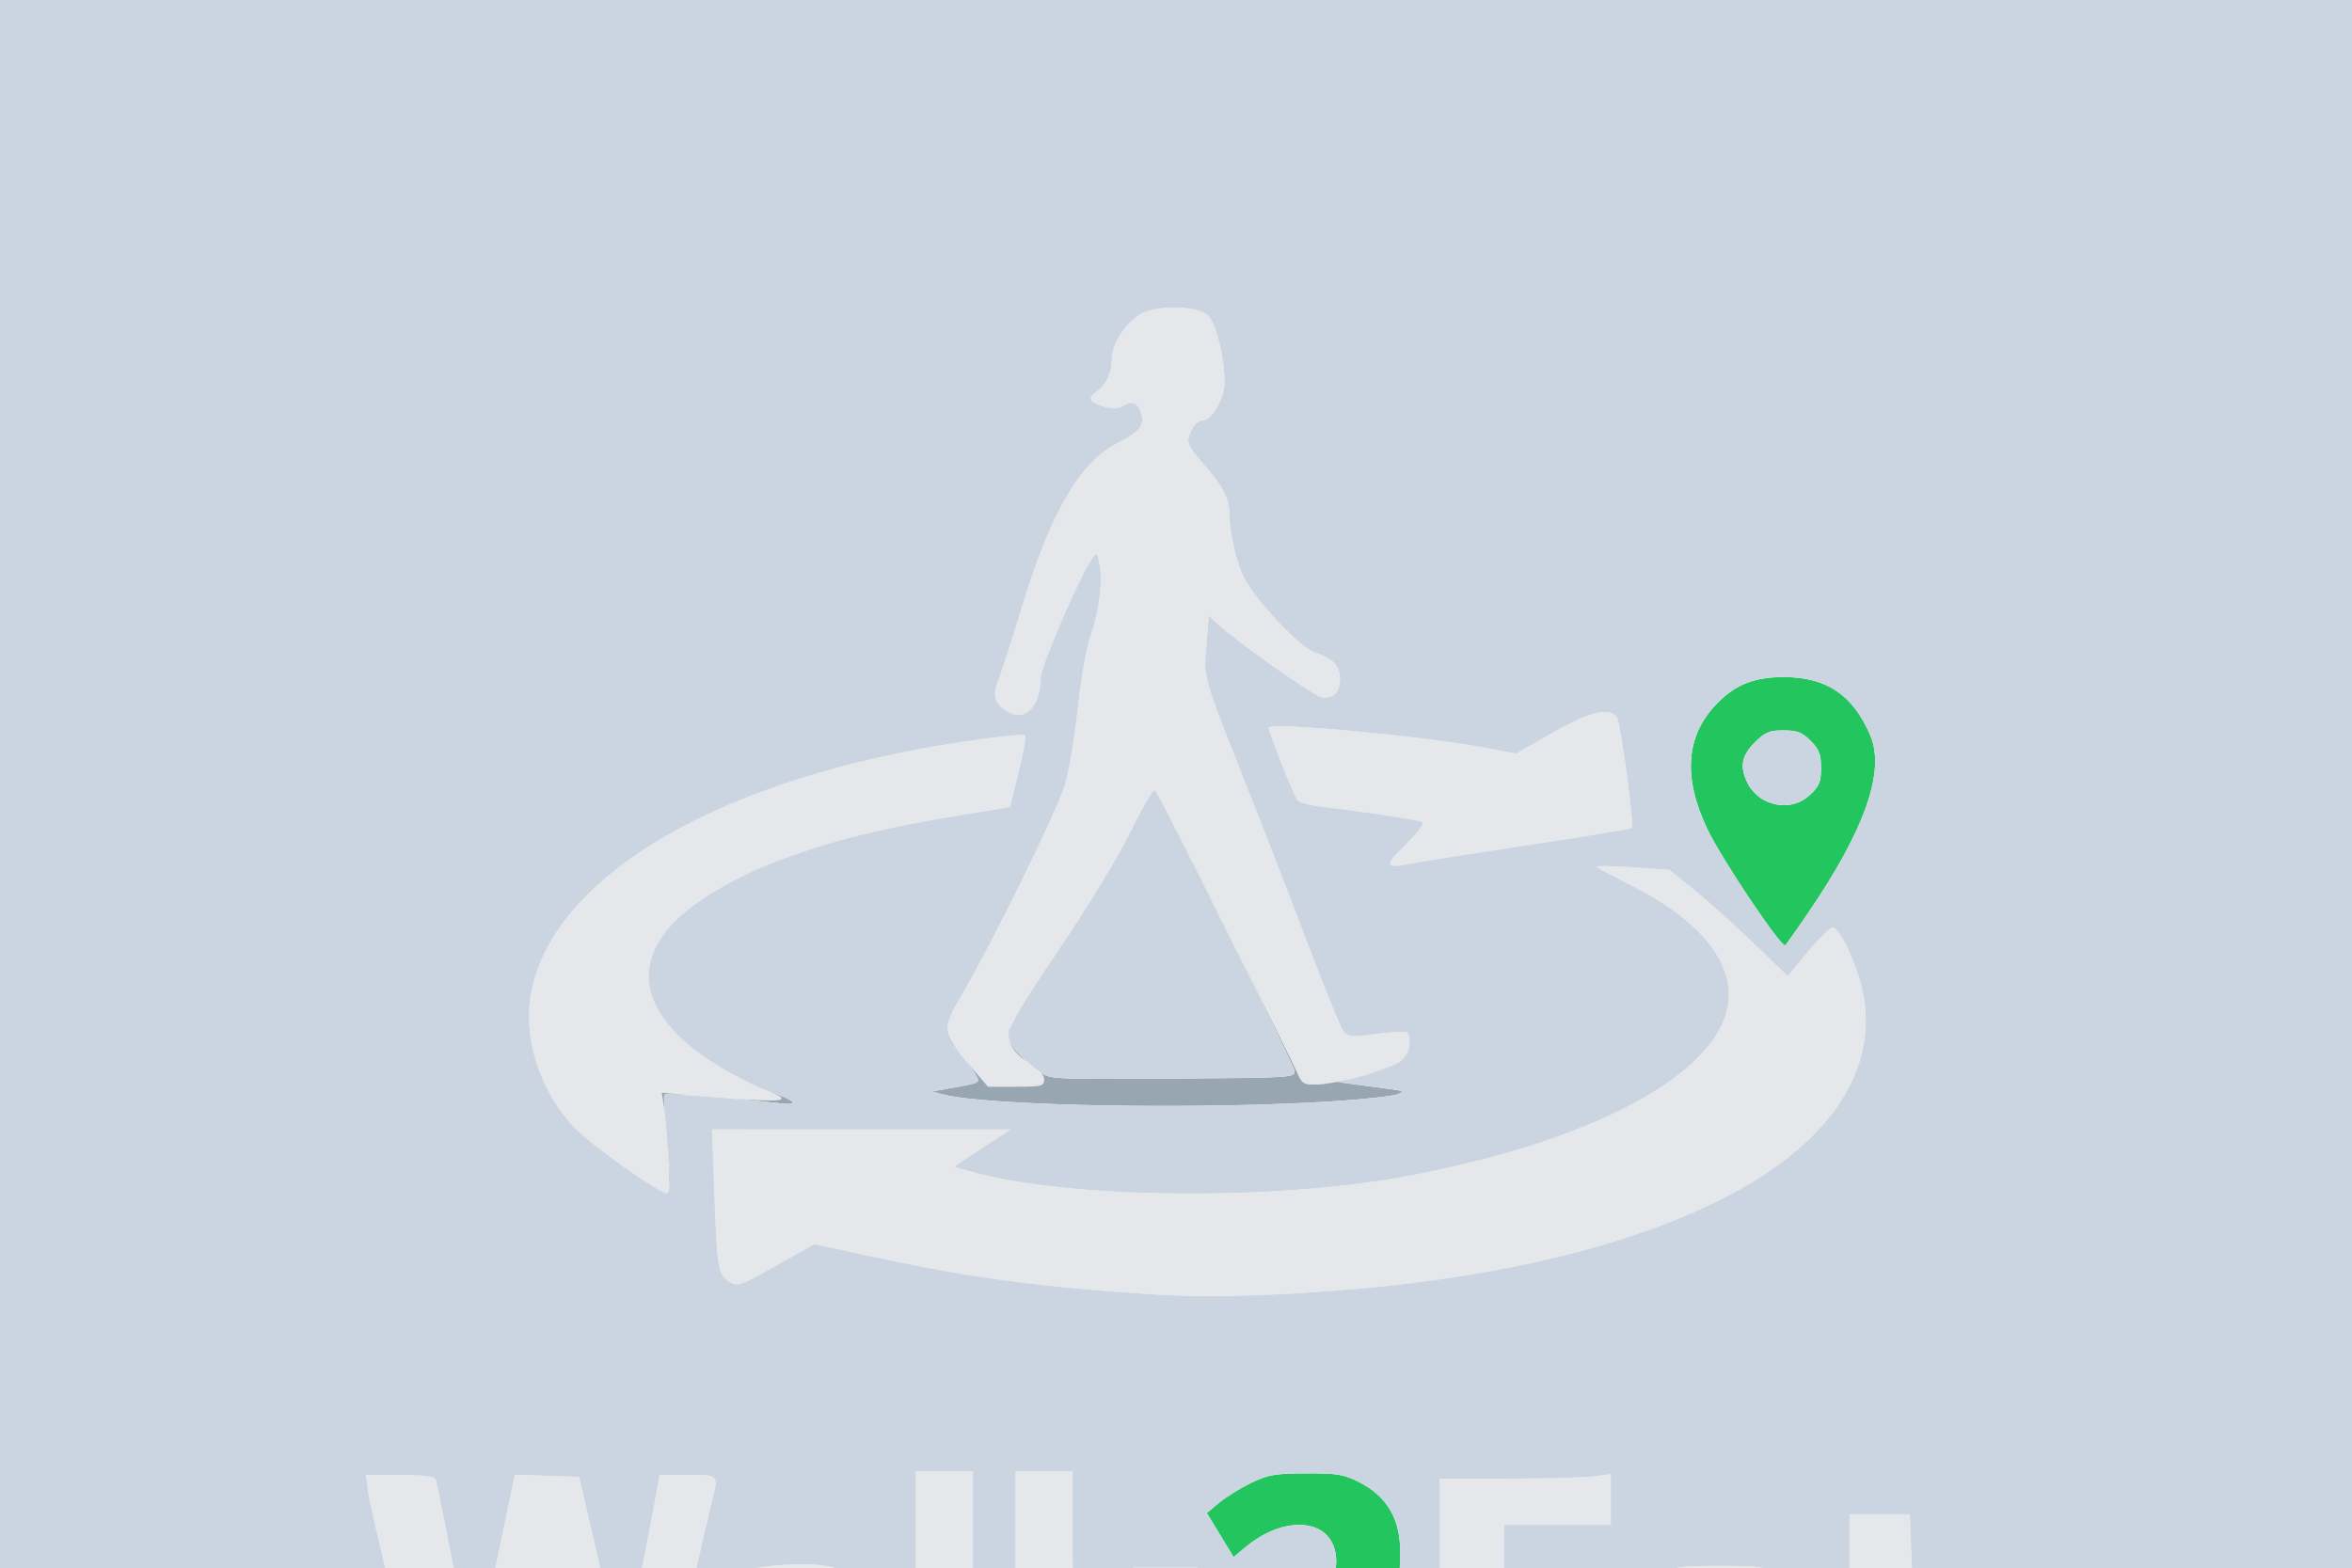
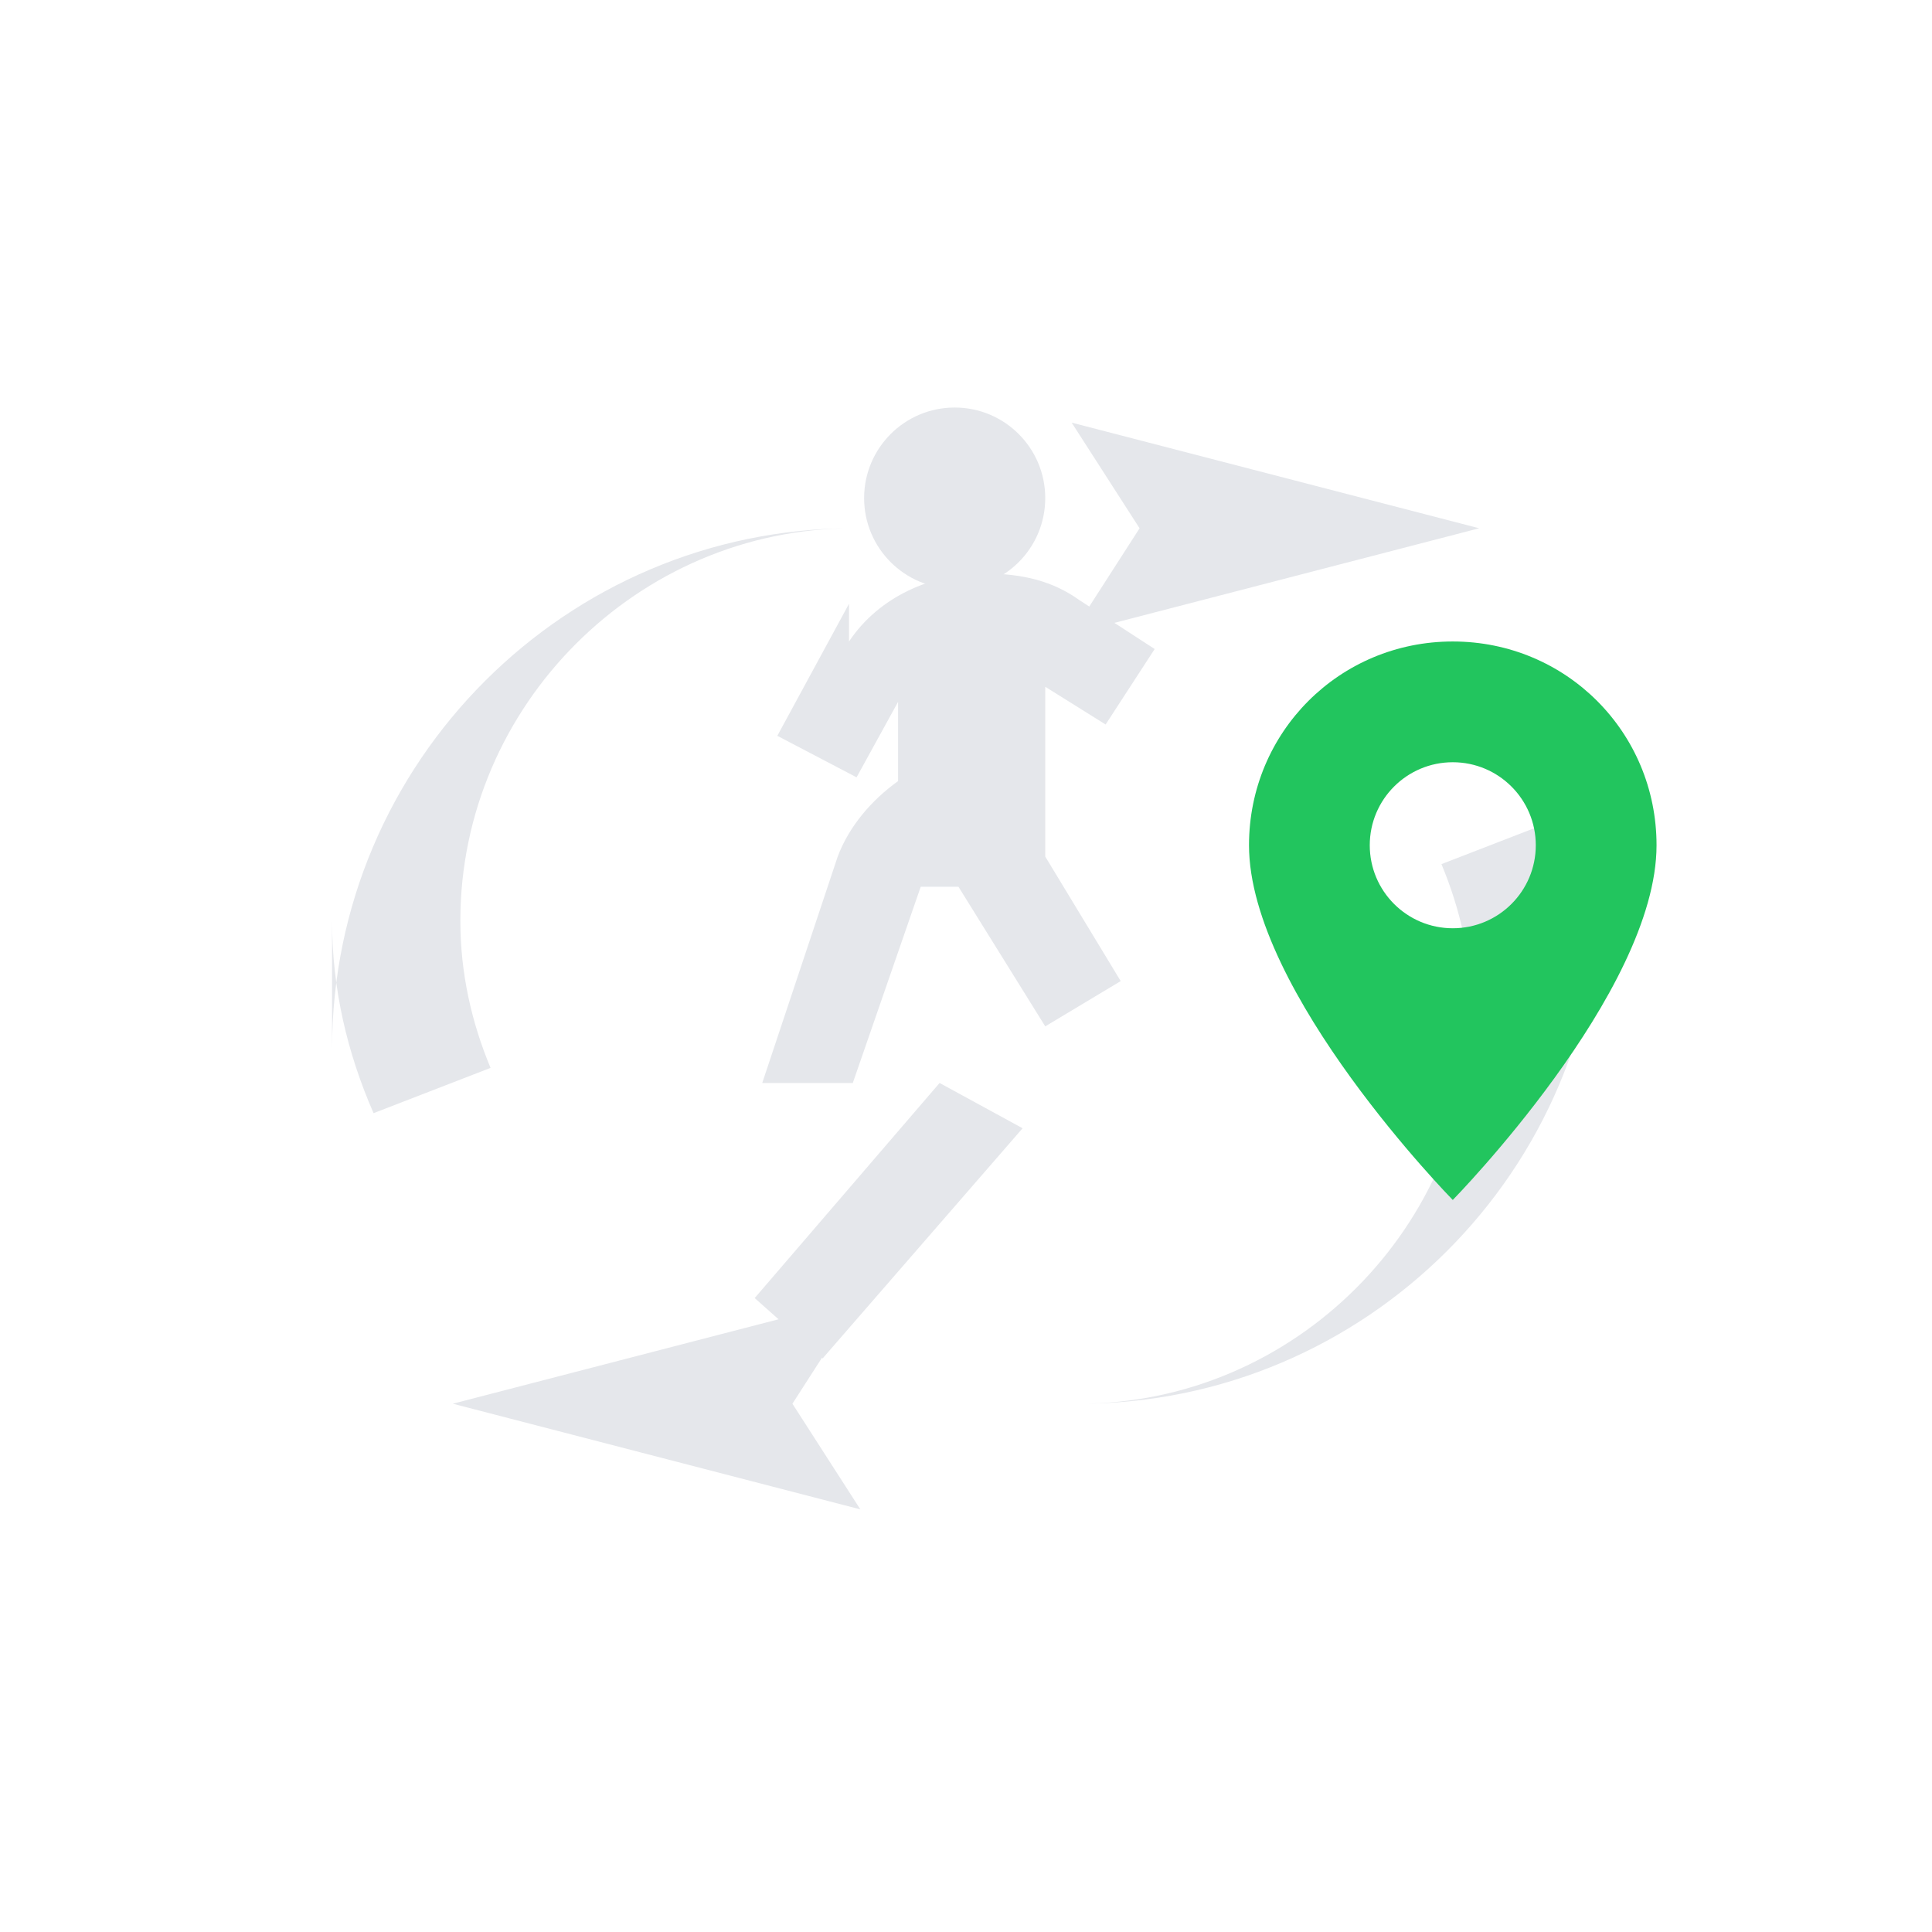
- <svg xmlns="http://www.w3.org/2000/svg" width="1254" height="836" viewBox="300 90 660 420">
-   <g>
-     <path d="M 664.00 442.97 C647.39,443.92 635.66,444.03 624.50,443.33 C592.87,441.34 572.48,438.65 546.31,433.01 L 528.54 429.19 L 517.78 435.21 C507.36,441.05 506.94,441.19 504.55,439.63 C501.50,437.63 501.24,436.02 500.44,414.25 L 499.80 397.00 L 541.65 397.01 L 583.50 397.01 L 575.60 402.24 L 567.70 407.47 L 571.78 408.65 C599.06,416.55 657.59,417.18 695.51,409.99 C750.10,399.63 785.31,379.59 785.15,358.97 C785.07,348.38 775.55,337.58 758.78,329.04 C753.12,326.16 748.28,323.57 748.00,323.27 C747.72,322.97 752.21,323.04 757.96,323.43 L 768.43 324.12 L 775.46 329.81 C779.33,332.94 786.80,339.65 792.07,344.73 L 801.64 353.95 L 807.48 346.94 C810.69,343.09 813.80,340.09 814.41,340.29 C816.46,340.94 820.94,350.50 822.56,357.69 C827.65,380.33 813.16,401.67 782.32,416.94 C753.27,431.32 713.10,440.16 664.00,442.97 ZM 593.00 383.01 C593.00,384.83 592.32,385.00 585.12,385.00 L 577.23 385.00 L 571.62 378.42 C564.39,369.96 564.25,368.75 569.46,360.00 C577.93,345.76 597.02,306.91 598.93,300.00 C600.08,295.88 601.68,286.18 602.49,278.46 C603.30,270.74 604.88,261.77 606.00,258.51 C608.48,251.29 609.49,243.42 608.56,238.46 C607.92,235.05 607.76,234.90 606.55,236.63 C602.94,241.78 592.00,267.15 592.00,270.35 C592.00,278.43 587.46,282.84 582.49,279.58 C578.82,277.18 578.43,275.36 580.43,270.11 C581.40,267.57 584.23,258.77 586.72,250.54 C594.72,224.10 602.96,209.85 613.34,204.50 C620.08,201.03 621.42,199.24 620.03,195.58 C618.96,192.76 617.90,192.45 614.89,194.06 C613.47,194.82 611.91,194.80 609.45,193.98 C605.56,192.70 605.17,191.70 607.84,189.81 C610.50,187.92 612.00,184.63 612.00,180.71 C612.00,176.86 615.10,171.72 619.32,168.59 C623.45,165.53 636.00,165.55 639.06,168.62 C641.64,171.20 644.32,183.81 643.44,189.22 C642.78,193.29 639.62,198.00 637.55,198.00 C635.97,198.00 634.47,199.76 633.58,202.67 C633.07,204.34 633.95,206.00 637.44,209.93 C643.10,216.30 645.00,219.94 645.00,224.40 C645.00,229.40 646.95,237.92 649.03,242.00 C652.36,248.55 664.78,261.77 668.80,263.06 C674.02,264.74 676.00,266.79 676.00,270.53 C676.00,274.42 673.88,276.44 670.65,275.63 C668.23,275.02 646.66,259.79 641.85,255.29 L 639.20 252.81 L 638.51 261.16 C638.49,261.50 638.46,261.83 638.43,262.15 C638.29,263.81 638.18,265.14 638.20,266.46 C638.28,271.80 640.48,277.12 651.54,305.00 C655.79,315.73 662.97,334.27 667.48,346.21 C671.99,358.15 676.30,368.66 677.06,369.57 C678.15,370.89 679.42,371.08 683.46,370.53 C686.23,370.15 690.08,369.77 692.00,369.67 C695.36,369.51 695.50,369.64 695.50,372.94 C695.50,375.80 694.92,376.72 692.12,378.36 C687.99,380.77 674.96,384.25 669.50,384.39 C665.86,384.49 665.36,384.19 664.00,381.06 C661.65,375.69 624.86,302.59 624.06,301.72 C623.67,301.30 620.64,306.47 617.33,313.22 C613.80,320.43 605.46,334.15 597.16,346.45 C588.85,358.75 583.00,368.38 583.00,369.77 C583.00,373.34 584.67,375.77 589.04,378.53 C591.49,380.07 593.00,381.78 593.00,383.01 ZM 487.60 404.75 C488.04,411.30 487.93,415.00 487.30,415.00 C484.95,415.00 464.89,400.67 460.67,395.98 C451.37,385.64 446.79,371.17 448.97,359.08 C455.03,325.48 502.90,297.84 572.30,287.88 C580.43,286.71 587.35,286.02 587.67,286.34 C587.99,286.66 587.16,291.32 585.83,296.71 L 583.40 306.50 L 567.45 309.14 C534.25,314.64 510.71,322.61 495.43,333.51 C475.36,347.83 478.05,365.33 502.55,379.77 C506.37,382.03 511.52,384.64 514.00,385.58 C522.02,388.64 521.17,389.30 510.00,388.63 C504.23,388.29 496.39,387.71 492.60,387.35 L 485.69 386.68 L 486.30 390.59 C486.64,392.74 487.22,399.11 487.60,404.75 ZM 446.17 552.50 L 441.50 574.50 L 431.83 574.79 C426.51,574.94 421.91,574.66 421.60,574.16 C420.61,572.56 403.91,503.71 403.30,498.75 L 402.72 494.00 L 412.25 494.00 C418.97,494.00 421.92,494.37 422.25,495.25 C422.50,495.94 424.92,507.86 427.61,521.75 C430.30,535.63 432.73,546.99 433.00,547.00 C433.27,547.00 434.20,543.51 435.06,539.25 C435.92,534.99 438.39,523.05 440.55,512.72 L 444.48 493.93 L 462.50 494.50 L 468.44 520.19 C471.71,534.32 474.69,545.69 475.07,545.45 C475.46,545.22 476.08,542.88 476.47,540.26 C476.85,537.64 478.66,527.85 480.48,518.50 C482.30,509.15 484.08,499.81 484.44,497.75 L 485.09 494.00 L 493.05 494.00 C493.46,494.00 493.85,494.00 494.22,494.00 C497.88,493.99 499.73,493.99 500.44,494.88 C501.16,495.79 500.70,497.63 499.79,501.33 C499.70,501.70 499.60,502.09 499.50,502.50 C496.91,513.07 490.94,540.01 487.48,556.75 C485.63,565.69 483.84,573.46 483.50,574.00 C483.16,574.55 478.89,575.00 474.02,575.00 L 465.16 575.00 L 464.15 571.75 C463.60,569.96 460.79,558.26 457.90,545.75 C455.02,533.24 452.29,523.00 451.83,523.00 C451.37,523.00 450.96,524.69 450.92,526.75 C450.87,528.81 448.73,540.40 446.17,552.50 ZM 697.61 322.08 C688.19,323.86 688.00,323.56 694.46,317.04 C698.56,312.90 699.93,310.93 698.93,310.59 C697.14,309.98 679.57,307.37 671.30,306.48 C667.88,306.11 664.64,305.27 664.09,304.61 C663.15,303.47 656.00,285.49 656.00,284.26 C656.00,282.58 699.12,286.55 716.50,289.83 L 725.50 291.53 L 735.48 285.76 C745.67,279.89 751.54,278.43 753.72,281.25 C754.72,282.54 758.62,311.71 757.90,312.43 C757.68,312.66 745.12,314.71 730.00,317.00 C714.87,319.28 700.30,321.57 697.61,322.08 ZM 752.00 561.05 L 752.00 575.00 L 728.67 575.00 C715.83,575.00 705.03,574.70 704.67,574.33 C704.30,573.97 704.00,555.97 704.00,534.33 L 704.00 495.00 L 723.36 495.00 C734.01,495.00 744.81,494.71 747.36,494.36 L 752.00 493.73 L 752.00 508.00 L 722.00 508.00 L 722.00 527.00 L 749.09 527.00 L 748.80 533.75 L 748.50 540.50 L 735.21 540.78 L 721.93 541.06 L 722.21 550.78 L 722.50 560.50 ZM 601.00 562.50 L 601.00 575.00 L 593.67 575.00 C589.63,575.00 586.03,574.70 585.67,574.33 C585.30,573.97 585.00,555.52 585.00,533.33 L 585.00 493.00 L 601.00 493.00 L 601.00 517.50 C601.00,530.97 601.34,542.00 601.75,541.99 C602.16,541.98 606.01,537.03 610.31,530.99 L 618.11 520.00 L 636.14 520.00 L 634.15 522.75 C633.06,524.26 628.98,529.55 625.09,534.49 C621.19,539.44 618.00,544.07 618.00,544.79 C618.00,545.50 622.25,552.23 627.44,559.74 C632.62,567.26 636.65,573.76 636.38,574.20 C636.10,574.64 631.89,575.00 627.02,575.00 L 618.15 575.00 L 610.33 562.50 C606.02,555.63 602.16,550.00 601.75,550.00 C601.34,550.00 601.00,555.62 601.00,562.50 ZM 521.99 573.33 C508.68,578.75 497.00,572.38 497.00,559.70 C497.00,554.87 499.65,550.06 504.13,546.74 C507.41,544.31 516.85,542.04 523.75,542.02 L 529.00 542.00 L 529.00 538.61 C529.00,536.75 528.14,534.16 527.08,532.86 C525.42,530.81 524.38,530.52 519.16,530.67 C515.62,530.77 511.24,531.68 508.53,532.88 L 503.92 534.92 L 502.89 532.21 C500.15,525.04 500.38,524.20 505.63,521.89 C511.89,519.15 528.20,518.09 534.12,520.04 C542.88,522.93 546.71,532.09 545.73,547.83 C545.00,559.56 545.73,563.92 548.64,565.25 C550.43,566.06 551.00,567.12 551.00,569.63 C551.00,573.76 548.91,575.00 541.97,575.00 C537.38,575.00 536.40,574.60 533.26,571.46 L 529.72 567.92 L 527.59 569.91 C526.43,571.01 523.90,572.54 521.99,573.33 ZM 778.39 574.58 C775.80,575.36 773.19,575.98 772.59,575.96 C769.56,575.83 763.32,572.78 760.65,570.11 C758.13,567.59 757.57,566.14 757.26,561.30 C756.50,549.71 763.66,543.72 780.00,542.26 L 788.50 541.50 L 788.80 538.42 C788.99,536.49 788.37,534.45 787.13,532.92 C785.43,530.82 784.39,530.52 779.33,530.63 C776.07,530.71 771.23,531.67 768.36,532.82 L 763.22 534.88 L 761.74 529.69 L 760.25 524.50 L 765.38 522.00 C769.99,519.75 771.72,519.50 782.67,519.50 C793.41,519.50 795.17,519.74 797.61,521.56 C804.13,526.42 804.47,527.59 804.84,546.17 L 805.17 563.19 L 808.08 564.85 C810.36,566.14 810.99,567.21 810.99,569.77 C811.00,573.65 808.50,575.00 801.33,575.00 C797.49,575.00 796.27,574.47 793.31,571.51 L 789.83 568.03 L 786.46 570.60 C784.61,572.01 780.97,573.81 778.39,574.58 ZM 846.25 573.97 C841.69,576.12 830.05,576.36 826.20,574.39 C820.40,571.42 819.60,568.55 819.18,549.30 L 818.80 532.11 L 815.15 531.80 L 811.50 531.50 L 810.90 521.00 L 819.00 521.00 L 819.00 505.00 L 835.92 505.00 L 836.50 520.50 L 849.00 521.10 L 849.00 524.97 C849.00,531.48 848.47,532.00 841.89,532.00 L 836.00 532.00 L 836.00 547.48 C836.00,562.87 836.01,562.96 838.49,564.59 C840.83,566.12 843.04,566.07 847.41,564.40 C848.72,563.89 849.00,564.58 849.00,568.23 C849.00,572.10 848.64,572.85 846.25,573.97 ZM 573.00 493.00 L 573.00 575.00 L 565.67 575.00 C561.63,575.00 558.03,574.70 557.67,574.33 C557.30,573.97 557.00,555.52 557.00,533.33 L 557.00 493.00 ZM 775.19 561.96 C780.48,566.89 789.00,561.95 789.00,553.94 L 789.00 549.72 L 783.25 550.37 C774.35,551.37 770.21,557.32 775.19,561.96 ZM 515.65 562.17 C518.00,564.76 522.33,564.44 525.92,561.41 C528.53,559.22 529.00,558.13 529.00,554.27 L 529.00 549.72 L 523.87 550.33 C516.95,551.15 514.00,553.20 514.00,557.19 C514.00,558.93 514.74,561.17 515.65,562.17 Z" fill="#E5E7EB" />
-     <path d="M 807.20 336.50 C804.19,340.90 801.40,344.87 801.00,345.31 C800.05,346.37 783.21,321.31 779.14,312.78 C772.05,297.93 773.05,286.17 782.17,277.08 C787.23,272.03 792.40,270.05 800.50,270.03 C812.49,270.01 819.91,274.98 824.79,286.30 C829.14,296.37 823.37,312.85 807.20,336.50 ZM 696.08 561.30 L 695.50 574.50 L 669.43 574.77 C655.10,574.91 643.06,574.73 642.68,574.35 C642.31,573.97 642.00,571.45 642.00,568.75 C642.00,563.85 642.05,563.78 653.52,551.59 C666.99,537.26 669.39,534.23 672.60,527.50 C677.76,516.66 674.18,508.00 664.54,508.00 C659.59,508.00 654.20,510.28 649.22,514.47 L 646.17 517.04 L 642.41 510.85 L 638.65 504.66 L 642.07 501.79 C643.96,500.21 647.97,497.71 651.00,496.24 C655.83,493.89 657.73,493.56 666.52,493.53 C675.34,493.50 677.14,493.81 681.51,496.05 C688.55,499.67 692.25,505.26 692.82,513.13 C693.77,526.27 689.69,534.66 674.54,550.75 L 665.83 560.00 L 674.17 560.01 C678.75,560.01 685.56,560.30 689.29,560.66 ZM 794.76 304.43 C799.34,306.92 804.35,306.41 807.89,303.10 C810.51,300.65 811.00,299.46 811.00,295.52 C811.00,291.69 810.47,290.32 808.08,287.92 C805.68,285.53 804.31,285.00 800.48,285.00 C796.49,285.00 795.30,285.50 792.40,288.40 C788.62,292.18 788.10,295.36 790.51,300.02 C791.34,301.63 793.26,303.62 794.76,304.43 Z" fill="#22C55E" />
-     <path d="M 593.00 383.01 C593.00,382.43 592.66,381.74 592.05,381.02 C594.58,382.93 596.31,382.93 629.00,382.72 C662.85,382.50 663.50,382.46 663.24,380.50 C663.13,379.61 654.77,362.45 645.80,344.37 C654.58,361.85 662.92,378.60 664.00,381.06 C665.36,384.19 665.86,384.49 669.50,384.39 C671.73,384.33 675.22,383.72 678.85,382.85 L 675.50 383.72 L 680.25 384.36 C682.86,384.71 687.14,385.28 689.75,385.62 C693.96,386.16 694.23,386.34 692.10,387.14 C690.79,387.64 683.36,388.47 675.60,389.00 C638.34,391.53 576.84,390.49 564.44,387.13 L 561.50 386.34 L 565.50 385.63 C572.19,384.46 574.22,384.14 574.44,383.33 C574.54,382.98 574.31,382.54 573.97,381.90 C573.93,381.82 573.89,381.75 573.85,381.67 C573.43,380.87 572.37,379.39 571.16,377.89 C571.31,378.06 571.46,378.24 571.62,378.42 L 577.23 385.00 L 585.12 385.00 C592.32,385.00 593.00,384.83 593.00,383.01 ZM 505.75 388.36 C507.23,388.46 508.67,388.55 510.00,388.63 C521.17,389.30 522.02,388.64 514.00,385.58 C512.38,384.97 509.60,383.63 506.81,382.15 C509.89,383.76 513.10,385.25 515.27,386.04 C523.63,389.09 524.77,390.35 518.50,389.63 C514.83,389.20 510.27,388.76 505.75,388.36 ZM 448.23 542.44 C449.79,534.54 450.88,528.22 450.92,526.75 C450.96,524.69 451.37,523.00 451.83,523.00 C451.97,523.00 452.33,523.97 452.84,525.69 C452.60,525.25 452.43,525.24 452.25,525.42 C451.98,525.69 450.30,532.82 448.23,542.44 ZM 486.58 392.79 C486.48,391.86 486.38,391.11 486.30,390.59 L 485.69 386.68 L 492.60 387.35 C492.80,387.37 493.01,387.39 493.23,387.41 C489.30,387.16 486.60,387.06 486.45,387.22 C486.27,387.40 486.33,389.66 486.58,392.79 ZM 588.63 378.26 C585.44,376.18 583.79,374.27 583.23,371.87 C583.76,373.63 585.30,375.45 588.63,378.26 ZM 569.76 376.20 C569.62,376.05 569.49,375.90 569.36,375.75 C566.57,372.63 565.41,370.58 565.89,367.79 C565.55,370.37 566.76,372.53 569.76,376.20 ZM 487.60 404.75 C487.46,402.74 487.30,400.64 487.14,398.67 C487.61,403.46 487.97,408.65 487.98,410.75 C487.99,411.84 487.91,412.84 487.78,413.59 C487.94,411.96 487.88,408.94 487.60,404.75 ZM 502.59 328.96 C508.49,325.60 515.34,322.57 523.18,319.83 C518.66,321.44 514.36,323.19 510.16,325.12 C507.44,326.37 504.91,327.65 502.59,328.96 ZM 682.40 381.93 C686.45,380.80 690.22,379.47 692.12,378.36 C692.31,378.25 692.49,378.14 692.67,378.03 C690.63,379.44 687.35,380.64 682.40,381.93 ZM 500.93 378.79 C493.75,374.34 488.60,369.61 485.52,364.79 C488.60,369.55 493.73,374.26 500.93,378.79 ZM 483.21 347.79 C485.03,342.91 489.01,338.14 495.19,333.68 C489.05,338.19 485.05,342.94 483.21,347.79 ZM 487.20 414.99 C487.19,415.00 487.17,415.00 487.15,415.00 C486.03,415.00 480.38,411.34 474.52,407.13 C480.27,411.24 485.83,414.82 487.20,414.99 ZM 583.01 370.13 C583.00,370.01 583.00,369.89 583.00,369.77 C583.00,369.42 583.37,368.54 584.06,367.23 C583.39,368.59 583.05,369.53 583.01,370.13 ZM 464.08 571.52 C464.11,571.61 464.13,571.69 464.15,571.75 L 464.76 573.72 C464.70,573.63 464.65,573.53 464.61,573.43 C464.53,573.23 464.35,572.56 464.08,571.52 Z" fill="rgb(152,166,178)" />
-     <path d="M 0.00 418.00 L 0.00 0.00 L 627.00 0.00 L 1254.00 0.00 L 1254.00 418.00 L 1254.00 836.00 L 627.00 836.00 L 0.00 836.00 L 0.00 418.00 ZM 521.99 573.33 C523.90,572.54 526.43,571.01 527.59,569.91 L 529.72 567.92 L 533.26 571.46 C536.40,574.60 537.38,575.00 541.97,575.00 C548.91,575.00 551.00,573.76 551.00,569.63 C551.00,567.12 550.43,566.06 548.64,565.25 C545.73,563.92 545.00,559.56 545.73,547.83 C546.71,532.09 542.88,522.93 534.12,520.04 C528.20,518.09 511.89,519.15 505.63,521.89 C500.38,524.20 500.15,525.04 502.89,532.21 L 503.92 534.92 L 508.53 532.88 C511.24,531.68 515.62,530.77 519.16,530.67 C524.38,530.52 525.42,530.81 527.08,532.86 C528.14,534.16 529.00,536.75 529.00,538.61 L 529.00 542.00 L 523.75 542.02 C516.85,542.04 507.41,544.31 504.13,546.74 C499.65,550.06 497.00,554.87 497.00,559.70 C497.00,572.38 508.68,578.75 521.99,573.33 ZM 778.39 574.58 C780.97,573.81 784.61,572.01 786.46,570.60 L 789.83 568.03 L 793.31 571.51 C796.27,574.47 797.49,575.00 801.33,575.00 C808.50,575.00 811.00,573.65 810.99,569.77 C810.99,567.21 810.36,566.14 808.08,564.85 L 805.17 563.19 L 804.84 546.17 C804.47,527.59 804.13,526.42 797.61,521.56 C795.17,519.74 793.41,519.50 782.67,519.50 C771.72,519.50 769.99,519.75 765.38,522.00 L 760.25 524.50 L 761.74 529.69 L 763.22 534.88 L 768.36 532.82 C771.23,531.67 776.07,530.71 779.33,530.63 C784.39,530.52 785.43,530.82 787.13,532.92 C788.37,534.45 788.99,536.49 788.80,538.42 L 788.50 541.50 L 780.00 542.26 C763.66,543.72 756.50,549.71 757.26,561.30 C757.57,566.14 758.13,567.59 760.65,570.11 C763.32,572.78 769.56,575.83 772.59,575.96 C773.19,575.98 775.80,575.36 778.39,574.58 ZM 846.25 573.97 C848.64,572.85 849.00,572.10 849.00,568.23 C849.00,564.58 848.72,563.89 847.41,564.40 C843.04,566.07 840.83,566.12 838.49,564.59 C836.01,562.96 836.00,562.87 836.00,547.48 L 836.00 532.00 L 841.89 532.00 C848.47,532.00 849.00,531.48 849.00,524.97 L 849.00 521.10 L 842.75 520.80 L 836.50 520.50 L 836.21 512.75 L 835.92 505.00 L 827.46 505.00 L 819.00 505.00 L 819.00 513.00 L 819.00 521.00 L 814.95 521.00 L 810.90 521.00 L 811.20 526.25 L 811.50 531.50 L 815.15 531.80 L 818.80 532.11 L 819.18 549.30 C819.60,568.55 820.40,571.42 826.20,574.39 C830.05,576.36 841.69,576.12 846.25,573.97 ZM 446.56 550.27 C449.35,536.94 451.91,525.76 452.25,525.42 C453.01,524.65 453.76,527.42 459.47,552.18 C461.96,563.00 464.28,572.56 464.61,573.43 C465.10,574.69 466.94,575.00 474.05,575.00 C478.91,575.00 483.16,574.55 483.50,574.00 C483.84,573.46 485.63,565.69 487.48,556.75 C490.94,540.01 496.91,513.07 499.50,502.50 C501.69,493.57 502.01,494.00 493.05,494.00 L 485.09 494.00 L 484.44 497.75 C484.08,499.81 482.30,509.15 480.48,518.50 C478.66,527.85 476.85,537.64 476.47,540.26 C476.08,542.88 475.46,545.22 475.07,545.45 C474.69,545.69 471.71,534.32 468.44,520.19 L 462.50 494.50 L 453.49 494.22 L 444.48 493.93 L 440.55 512.72 C438.39,523.05 435.92,534.99 435.06,539.25 C434.20,543.51 433.27,547.00 433.00,547.00 C432.73,546.99 430.30,535.63 427.61,521.75 C424.92,507.86 422.50,495.94 422.25,495.25 C421.92,494.37 418.97,494.00 412.25,494.00 L 402.72 494.00 L 403.30 498.75 C403.91,503.71 420.61,572.56 421.60,574.16 C421.91,574.66 426.51,574.94 431.83,574.79 L 441.50 574.50 L 446.56 550.27 ZM 573.00 534.00 L 573.00 493.00 L 565.00 493.00 L 557.00 493.00 L 557.00 533.33 C557.00,555.52 557.30,573.97 557.67,574.33 C558.03,574.70 561.63,575.00 565.67,575.00 L 573.00 575.00 L 573.00 534.00 ZM 601.00 562.50 C601.00,555.62 601.34,550.00 601.75,550.00 C602.16,550.00 606.02,555.63 610.33,562.50 L 618.15 575.00 L 627.02 575.00 C631.89,575.00 636.10,574.64 636.38,574.20 C636.65,573.76 632.62,567.26 627.44,559.74 C622.25,552.23 618.00,545.50 618.00,544.79 C618.00,544.07 621.19,539.44 625.09,534.49 C628.98,529.55 633.06,524.26 634.15,522.75 L 636.14 520.00 L 627.12 520.00 L 618.11 520.00 L 610.31 530.99 C606.01,537.03 602.16,541.98 601.75,541.99 C601.34,542.00 601.00,530.97 601.00,517.50 L 601.00 493.00 L 593.00 493.00 L 585.00 493.00 L 585.00 533.33 C585.00,555.52 585.30,573.97 585.67,574.33 C586.03,574.70 589.63,575.00 593.67,575.00 L 601.00 575.00 L 601.00 562.50 ZM 695.79 567.90 L 696.08 561.30 L 689.29 560.66 C685.56,560.30 678.75,560.01 674.17,560.01 L 665.83 560.00 L 674.54 550.75 C689.69,534.66 693.77,526.27 692.82,513.13 C692.25,505.26 688.55,499.67 681.51,496.05 C677.14,493.81 675.34,493.50 666.52,493.53 C657.73,493.56 655.83,493.89 651.00,496.24 C647.97,497.71 643.96,500.21 642.07,501.79 L 638.65 504.66 L 642.41 510.85 L 646.17 517.04 L 649.22 514.47 C654.20,510.28 659.59,508.00 664.54,508.00 C674.18,508.00 677.76,516.66 672.60,527.50 C669.39,534.23 666.99,537.26 653.52,551.59 C642.05,563.78 642.00,563.85 642.00,568.75 C642.00,571.45 642.31,573.97 642.68,574.35 C643.06,574.73 655.10,574.91 669.43,574.77 L 695.50 574.50 L 695.79 567.90 ZM 752.00 568.03 L 752.00 561.05 L 737.25 560.78 L 722.50 560.50 L 722.21 550.78 L 721.93 541.06 L 735.21 540.78 L 748.50 540.50 L 748.80 533.75 L 749.09 527.00 L 735.55 527.00 L 722.00 527.00 L 722.00 517.50 L 722.00 508.00 L 737.00 508.00 L 752.00 508.00 L 752.00 500.86 L 752.00 493.73 L 747.36 494.36 C744.81,494.71 734.01,495.00 723.36,495.00 L 704.00 495.00 L 704.00 534.33 C704.00,555.97 704.30,573.97 704.67,574.33 C705.03,574.70 715.83,575.00 728.67,575.00 L 752.00 575.00 L 752.00 568.03 ZM 664.00 442.97 C713.10,440.16 753.27,431.32 782.32,416.94 C813.16,401.67 827.65,380.33 822.56,357.69 C820.94,350.50 816.46,340.94 814.41,340.29 C813.80,340.09 810.69,343.09 807.48,346.94 L 801.64 353.95 L 792.07 344.73 C786.80,339.65 779.33,332.94 775.46,329.81 L 768.43 324.12 L 757.96 323.43 C752.21,323.04 747.72,322.97 748.00,323.27 C748.28,323.57 753.12,326.16 758.78,329.04 C775.55,337.58 785.07,348.38 785.15,358.97 C785.31,379.59 750.10,399.63 695.51,409.99 C657.59,417.18 599.06,416.55 571.78,408.65 L 567.70 407.47 L 575.60 402.24 L 583.50 397.01 L 541.65 397.01 L 499.80 397.00 L 500.44 414.25 C501.24,436.02 501.50,437.63 504.55,439.63 C506.94,441.19 507.36,441.05 517.78,435.21 L 528.54 429.19 L 546.31 433.01 C572.48,438.65 592.87,441.34 624.50,443.33 C635.66,444.03 647.39,443.92 664.00,442.97 ZM 487.98 410.75 C487.97,408.41 487.52,402.27 486.97,397.09 C486.43,391.92 486.19,387.47 486.45,387.22 C486.88,386.79 507.02,388.30 518.50,389.63 C524.77,390.35 523.63,389.09 515.27,386.04 C511.84,384.79 505.76,381.76 501.77,379.31 C472.74,361.50 475.94,340.84 510.16,325.12 C525.74,317.97 542.63,313.25 567.45,309.14 L 583.40 306.50 L 585.83 296.71 C587.16,291.32 587.99,286.66 587.67,286.34 C587.35,286.02 580.43,286.71 572.30,287.88 C502.90,297.84 455.03,325.48 448.97,359.08 C446.79,371.17 451.37,385.64 460.67,395.98 C464.75,400.51 484.92,415.00 487.15,415.00 C487.62,415.00 487.99,413.09 487.98,410.75 ZM 675.60 389.00 C683.36,388.47 690.79,387.64 692.10,387.14 C694.23,386.34 693.96,386.16 689.75,385.62 C687.14,385.28 682.86,384.71 680.25,384.36 L 675.50 383.72 L 682.20 381.98 C692.24,379.38 695.50,377.16 695.50,372.94 C695.50,369.64 695.36,369.51 692.00,369.67 C690.08,369.77 686.23,370.15 683.46,370.53 C679.42,371.08 678.15,370.89 677.06,369.57 C676.30,368.66 671.99,358.15 667.48,346.21 C662.97,334.27 655.79,315.73 651.54,305.00 C637.23,268.91 637.74,270.63 638.51,261.16 L 639.20 252.81 L 641.85 255.29 C646.66,259.79 668.23,275.02 670.65,275.63 C673.88,276.44 676.00,274.42 676.00,270.53 C676.00,266.79 674.02,264.74 668.80,263.06 C664.78,261.77 652.36,248.55 649.03,242.00 C646.95,237.92 645.00,229.40 645.00,224.40 C645.00,219.94 643.10,216.30 637.44,209.93 C633.95,206.00 633.07,204.34 633.58,202.67 C634.47,199.76 635.97,198.00 637.55,198.00 C639.62,198.00 642.78,193.29 643.44,189.22 C644.32,183.81 641.64,171.20 639.06,168.62 C636.00,165.55 623.45,165.53 619.32,168.59 C615.10,171.72 612.00,176.86 612.00,180.71 C612.00,184.63 610.50,187.92 607.84,189.81 C605.17,191.70 605.56,192.70 609.45,193.98 C611.91,194.80 613.47,194.82 614.89,194.06 C617.90,192.45 618.96,192.76 620.03,195.58 C621.42,199.24 620.08,201.03 613.34,204.50 C602.96,209.85 594.72,224.10 586.72,250.54 C584.23,258.77 581.40,267.57 580.43,270.11 C578.43,275.36 578.82,277.18 582.49,279.58 C587.46,282.84 592.00,278.43 592.00,270.35 C592.00,267.15 602.94,241.78 606.55,236.63 C607.76,234.90 607.92,235.05 608.56,238.46 C609.49,243.42 608.48,251.29 606.00,258.51 C604.88,261.77 603.30,270.74 602.49,278.46 C601.68,286.18 600.08,295.88 598.93,300.00 C597.02,306.91 577.93,345.76 569.46,360.00 C564.59,368.18 564.57,370.40 569.36,375.75 C571.20,377.81 573.22,380.48 573.85,381.67 C575.09,384.04 575.38,383.90 565.50,385.63 L 561.50 386.34 L 564.44 387.13 C576.84,390.49 638.34,391.53 675.60,389.00 ZM 807.20 336.50 C823.37,312.85 829.14,296.37 824.79,286.30 C819.91,274.98 812.49,270.01 800.50,270.03 C792.40,270.05 787.23,272.03 782.17,277.08 C773.05,286.17 772.05,297.93 779.14,312.78 C783.21,321.31 800.05,346.37 801.00,345.31 C801.40,344.87 804.19,340.90 807.20,336.50 ZM 697.61 322.08 C700.30,321.57 714.87,319.28 730.00,317.00 C745.12,314.71 757.68,312.66 757.90,312.43 C758.62,311.71 754.72,282.54 753.72,281.25 C751.54,278.43 745.67,279.89 735.48,285.76 L 725.50 291.53 L 716.50 289.83 C699.12,286.55 656.00,282.58 656.00,284.26 C656.00,285.49 663.15,303.47 664.09,304.61 C664.64,305.27 667.88,306.11 671.30,306.48 C679.57,307.37 697.14,309.98 698.93,310.59 C699.93,310.93 698.56,312.90 694.46,317.04 C688.00,323.56 688.19,323.86 697.61,322.08 ZM 515.65 562.17 C514.74,561.17 514.00,558.93 514.00,557.19 C514.00,553.20 516.95,551.15 523.87,550.33 L 529.00 549.72 L 529.00 554.27 C529.00,558.13 528.53,559.22 525.92,561.41 C522.33,564.44 518.00,564.76 515.65,562.17 ZM 775.19 561.96 C770.21,557.32 774.35,551.37 783.25,550.37 L 789.00 549.72 L 789.00 553.94 C789.00,561.95 780.48,566.89 775.19,561.96 ZM 591.67 380.72 C584.90,375.41 583.00,373.12 583.00,370.28 C583.00,368.23 587.09,361.35 597.16,346.45 C605.46,334.15 613.80,320.43 617.33,313.22 C620.64,306.47 623.67,301.30 624.06,301.72 C625.58,303.38 663.00,378.61 663.24,380.50 C663.50,382.46 662.85,382.50 629.00,382.72 C594.70,382.94 594.48,382.93 591.67,380.72 ZM 794.76 304.43 C793.26,303.62 791.34,301.63 790.51,300.02 C788.10,295.36 788.62,292.18 792.40,288.40 C795.30,285.50 796.49,285.00 800.48,285.00 C804.31,285.00 805.68,285.53 808.08,287.92 C810.47,290.32 811.00,291.69 811.00,295.52 C811.00,299.46 810.51,300.65 807.89,303.10 C804.35,306.41 799.34,306.92 794.76,304.43 Z" fill="#CBD5E1" />
-   </g>
+ <svg xmlns="http://www.w3.org/2000/svg" viewBox="0 0 512 512" fill="none">
+   <defs>
+     <style>
+       .base{fill:#e5e7eb}
+       .accent{fill:#22c55e}
+     </style>
+   </defs>
+   <path class="base" d="M88 278c0-76 62-138 138-138h76l-18-28 108 28-108 28 18-28h-76c-57 0-104 47-104 104 0 14 3 27 8 39l-31 12c-7-16-11-33-11-51z" />
+   <path class="base" d="M424 234c0 76-62 138-138 138h-76l18 28-108-28 108-28-18 28h76c57 0 104-47 104-104 0-14-3-27-8-39l31-12c7 16 11 33 11 51z" />
+   <circle class="base" cx="253" cy="132" r="24" />
+   <path class="base" d="M225 170c8-12 22-18 36-18 10 0 18 2 25 7l20 13-13 20-16-10v45l20 33-20 12-23-37h-10l-18 52h-24l20-60c3-8 9-15 16-20v-21l-11 20-21-11 19-35z" />
+   <path class="base" d="M249 287l-49 57 18 16 53-61-22-12z" />
+   <path class="accent" d="M385 170c-30 0-54 24-54 54 0 39 54 94 54 94s54-55 54-94c0-30-24-54-54-54zm0 76a22 22 0 1 1 0-44 22 22 0 0 1 0 44z" />
</svg>
